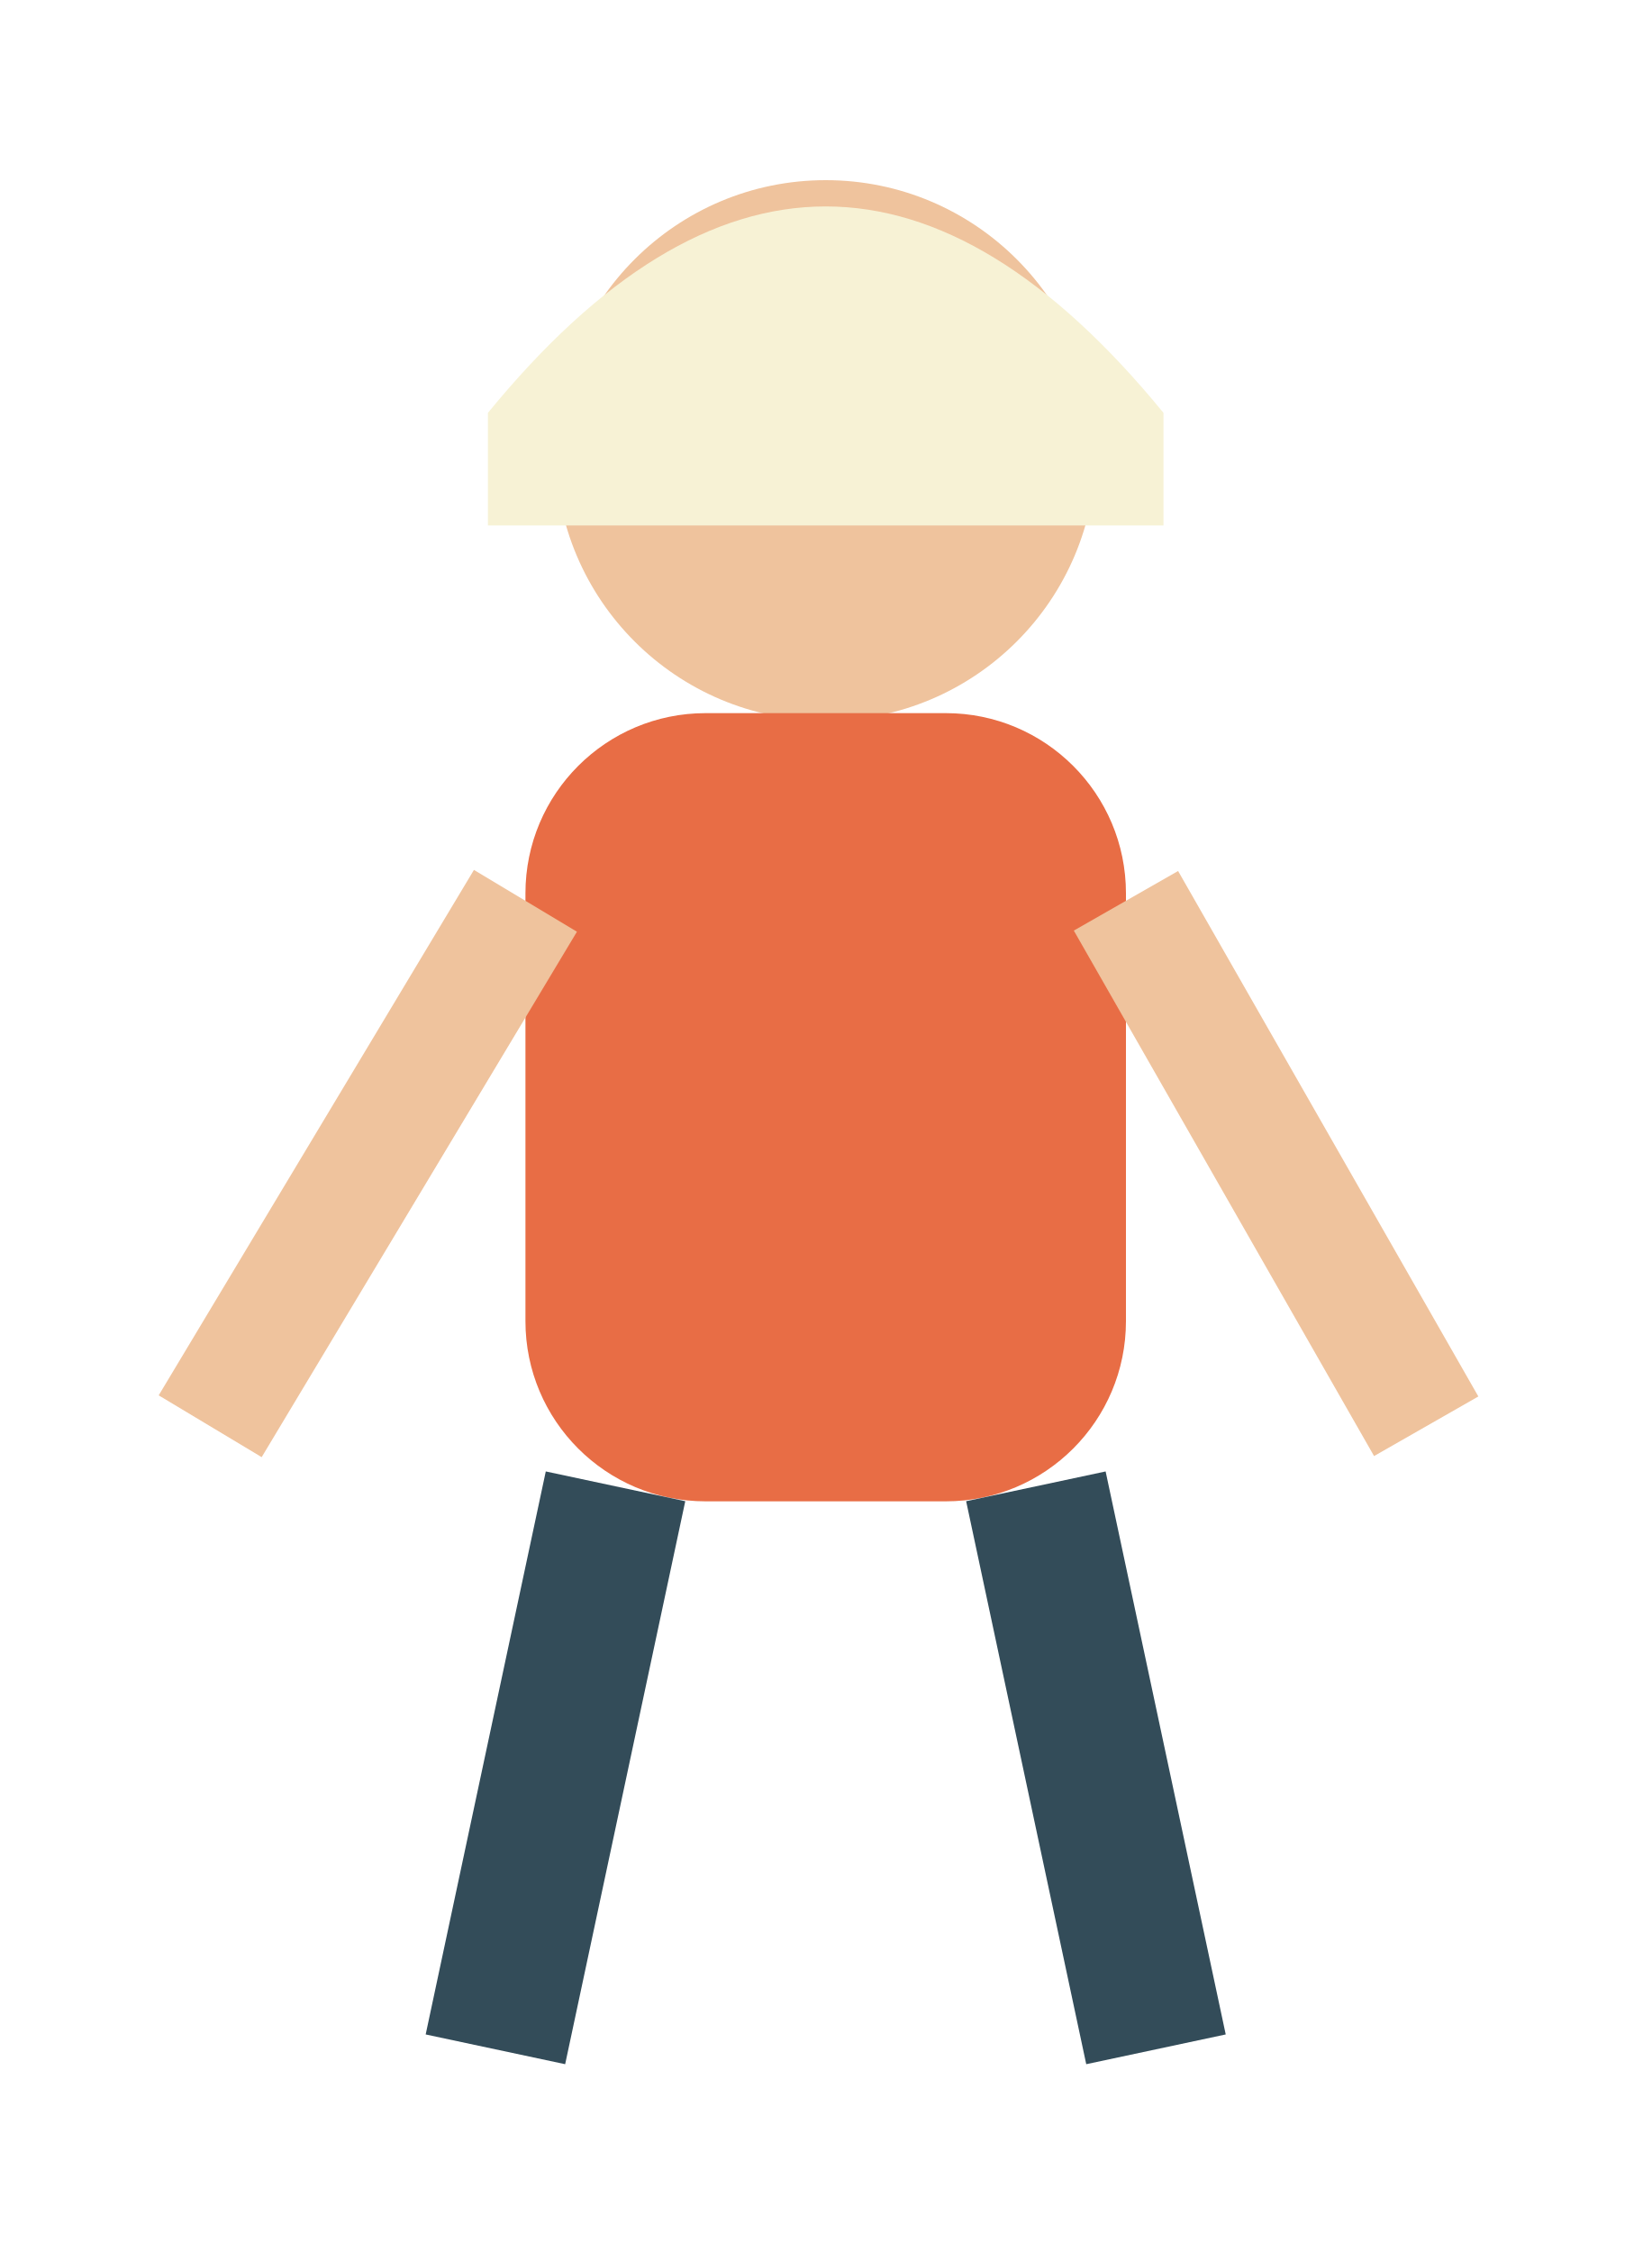
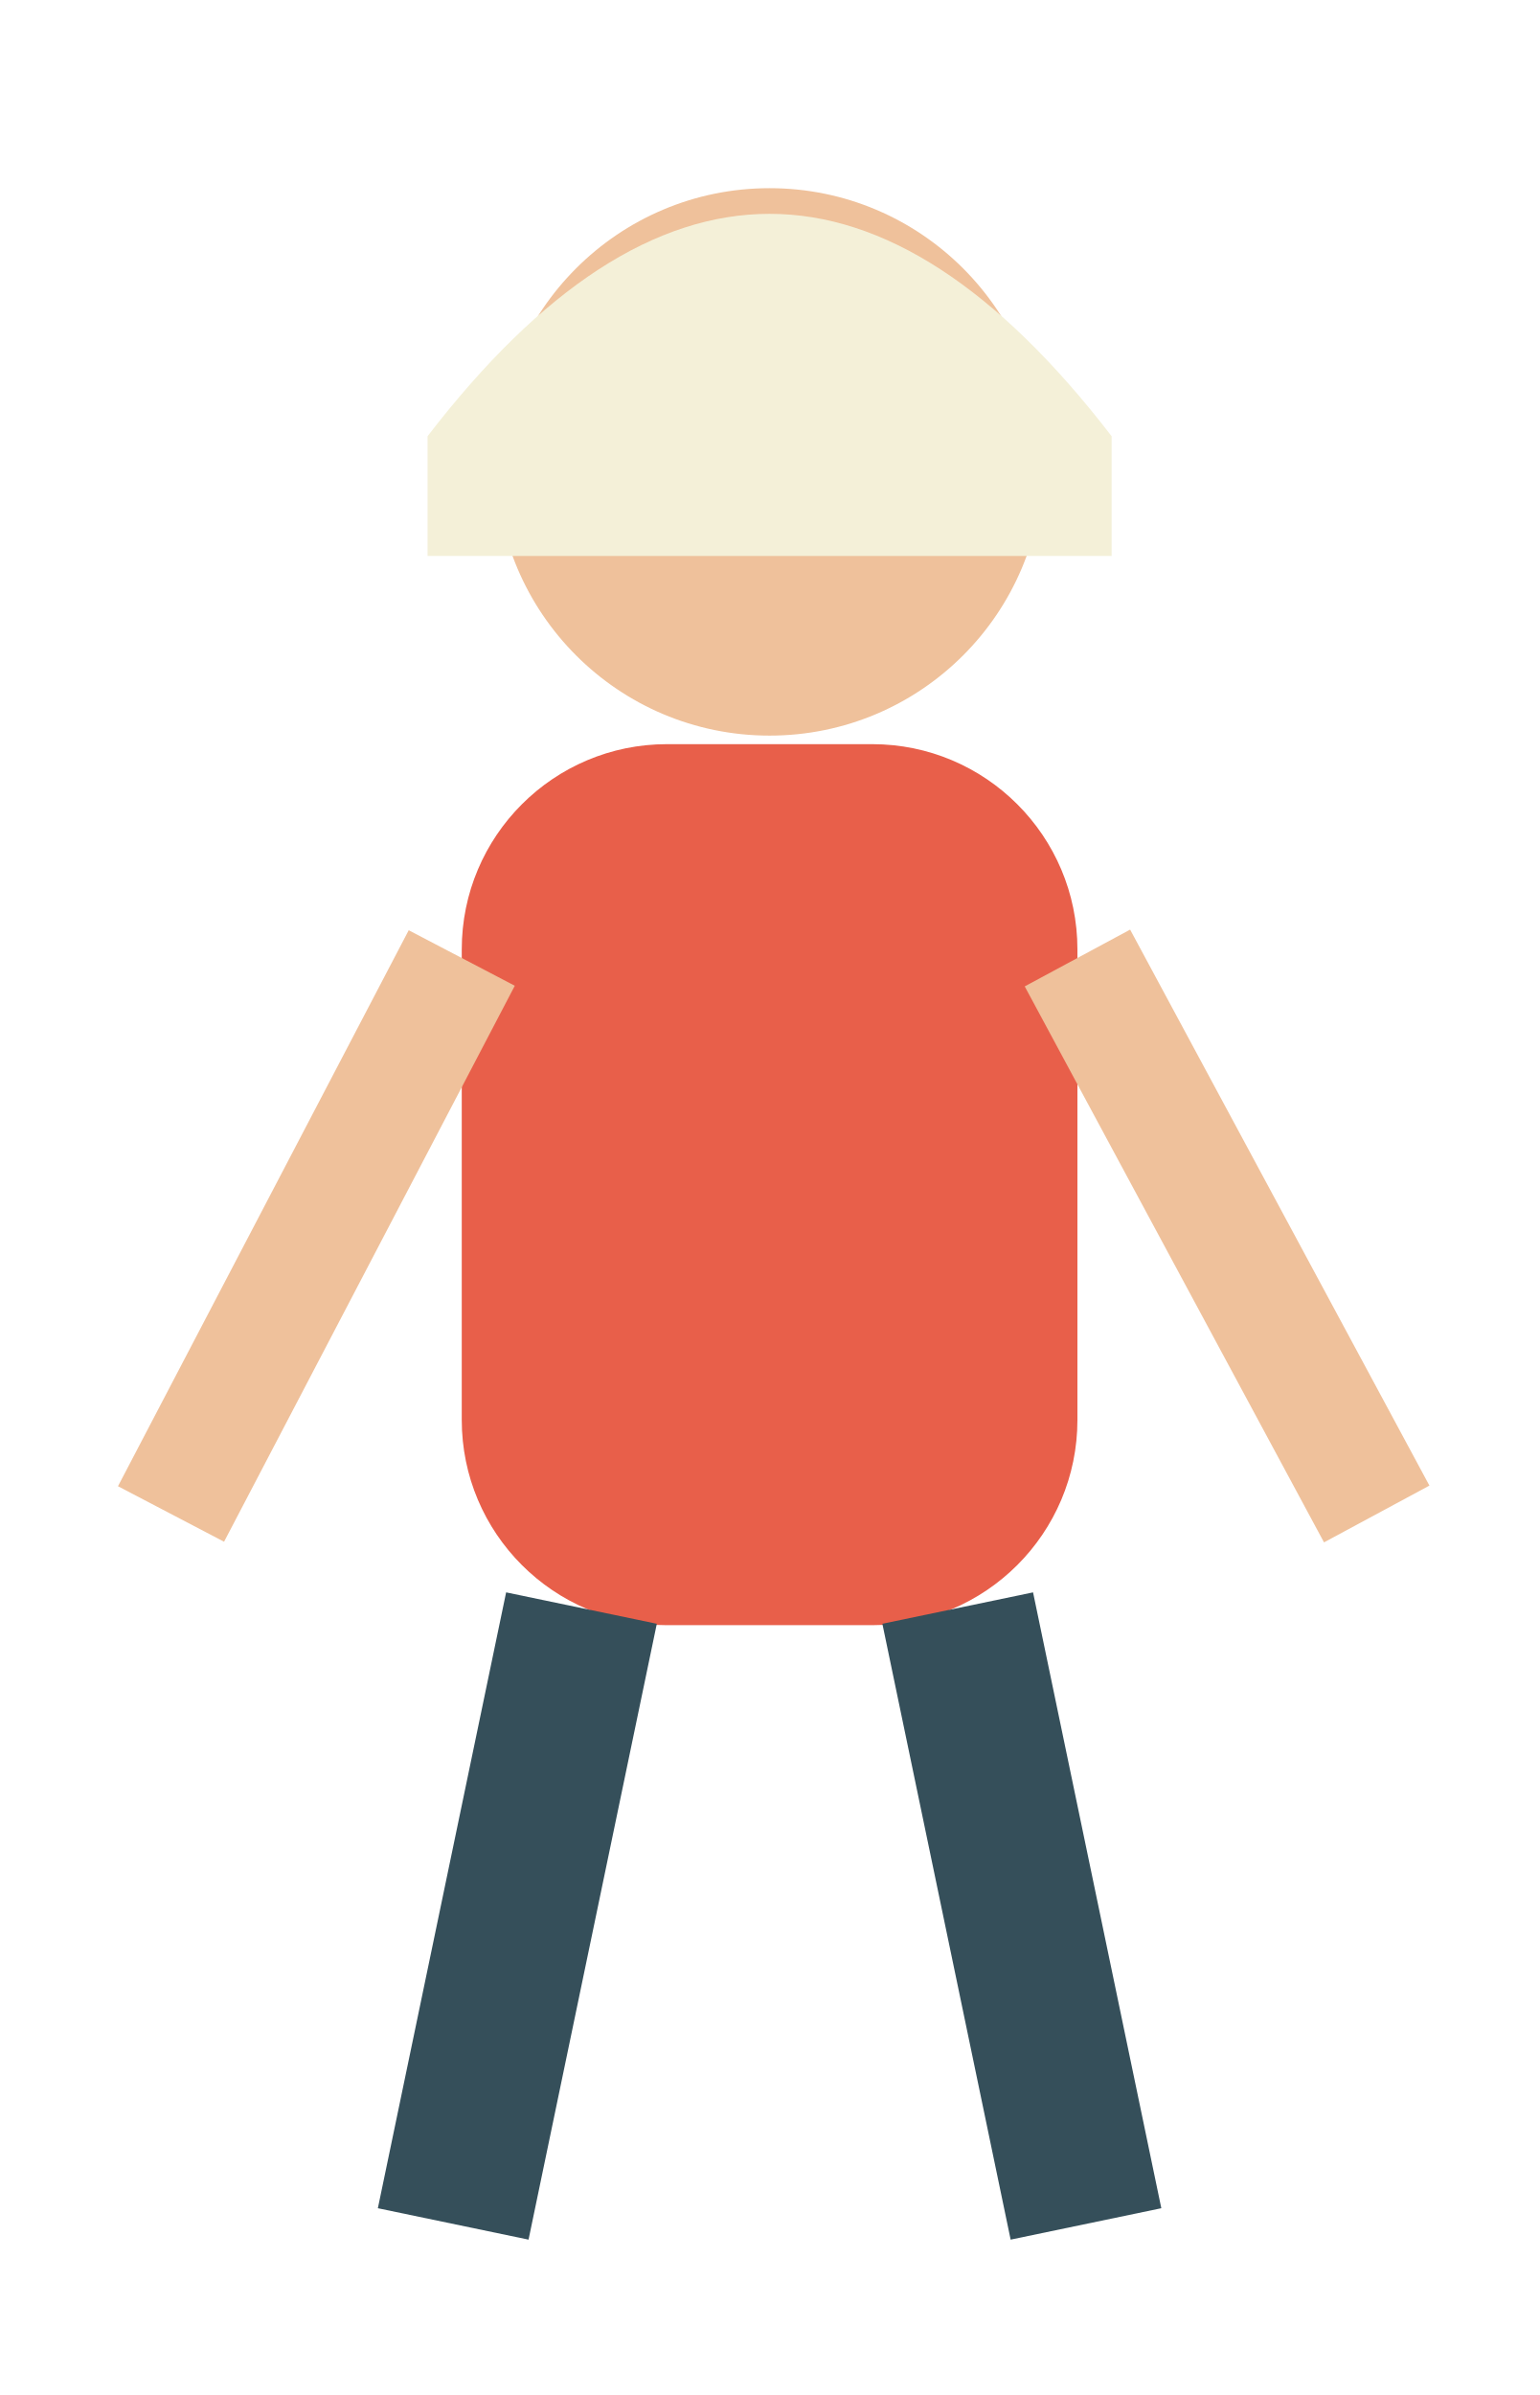
- <svg xmlns="http://www.w3.org/2000/svg" viewBox="0 0 220 300">
-   <circle cx="110" cy="60" r="36" fill="#efc39d" />
-   <path d="M65 55q45-55 90 0v15H65z" fill="#f7f2d5" />
-   <rect x="70" y="95" width="80" height="105" rx="24" fill="#e86d45" />
-   <path d="M82 198l-16 75M138 198l16 75" stroke="#334c59" stroke-width="19" />
-   <path d="M70 120l-42 70M150 120l40 70" stroke="#efc39d" stroke-width="16" />
+ <svg xmlns="http://www.w3.org/2000/svg" viewBox="0 0 180 280">
+   <circle cx="90" cy="54" r="32" fill="#efc19b" />
+   <path d="M50 51q40-52 80 0v14H50z" fill="#f4f0d8" />
+   <rect x="54" y="87" width="72" height="103" rx="24" fill="#e85f4a" />
+   <path d="M68 188l-15 72M112 188l15 72" stroke="#354f5a" stroke-width="18" />
+   <path d="M54 112l-34 65M126 112l35 65" stroke="#efc19b" stroke-width="14" />
</svg>
